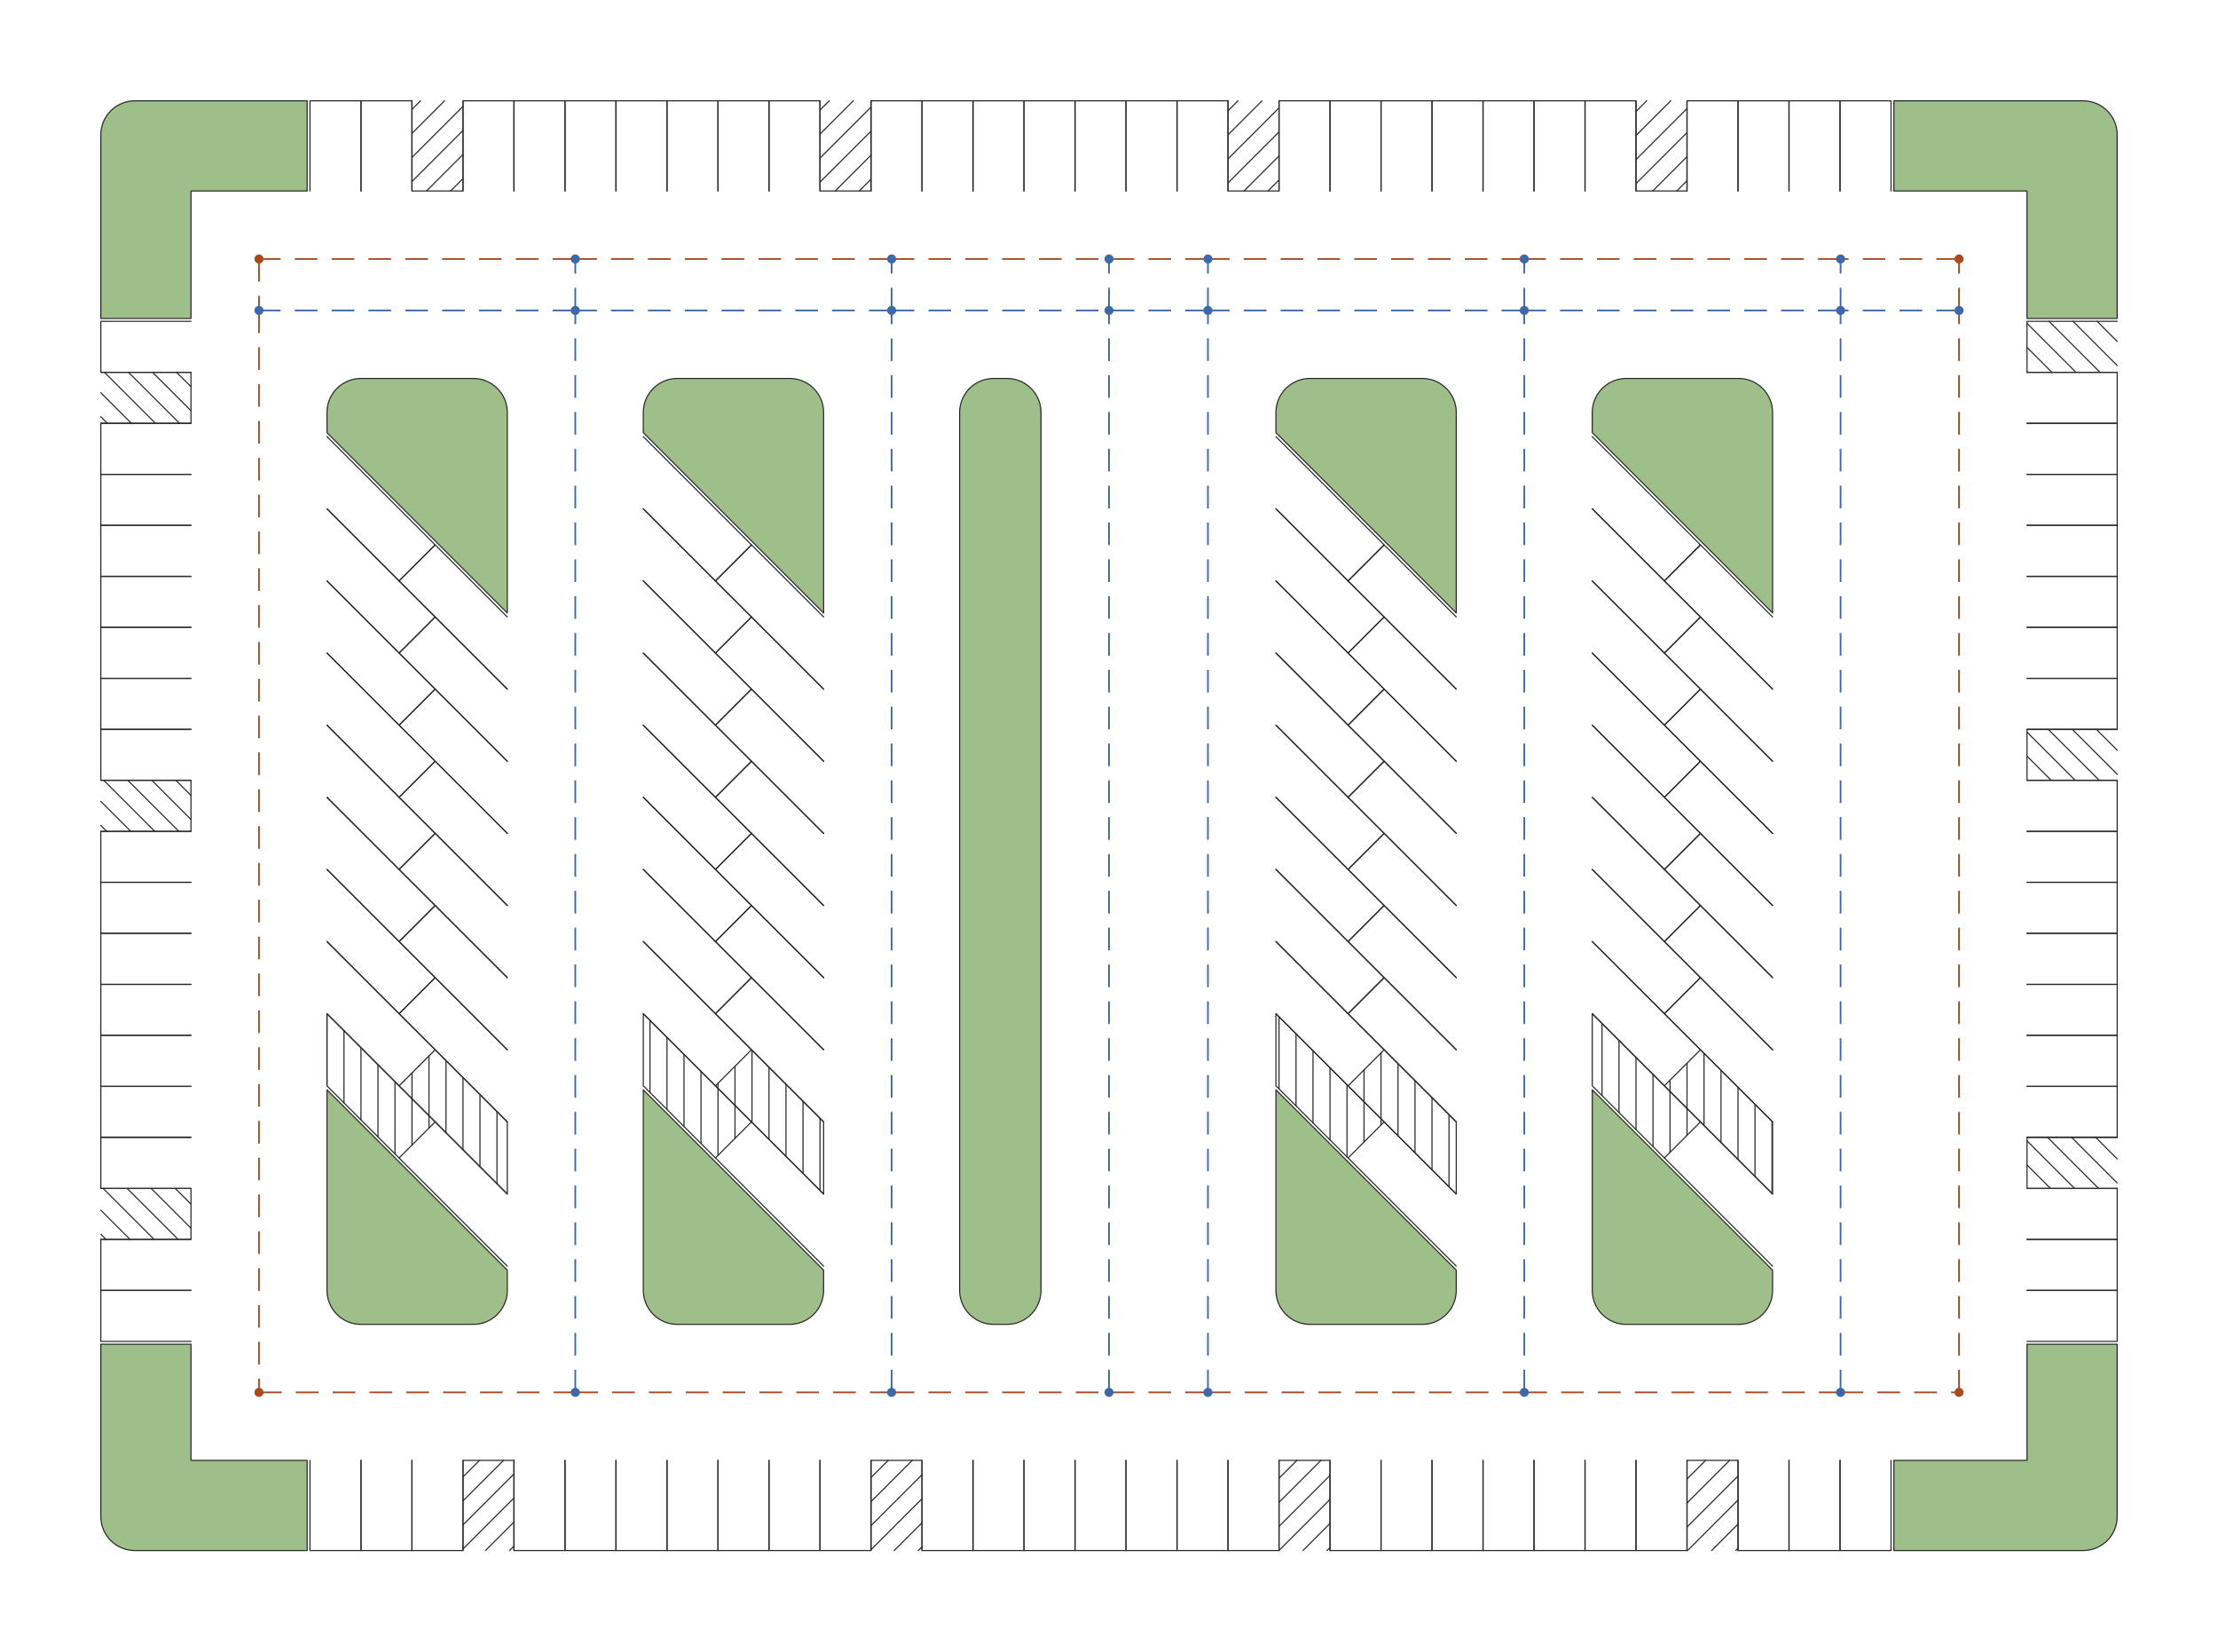
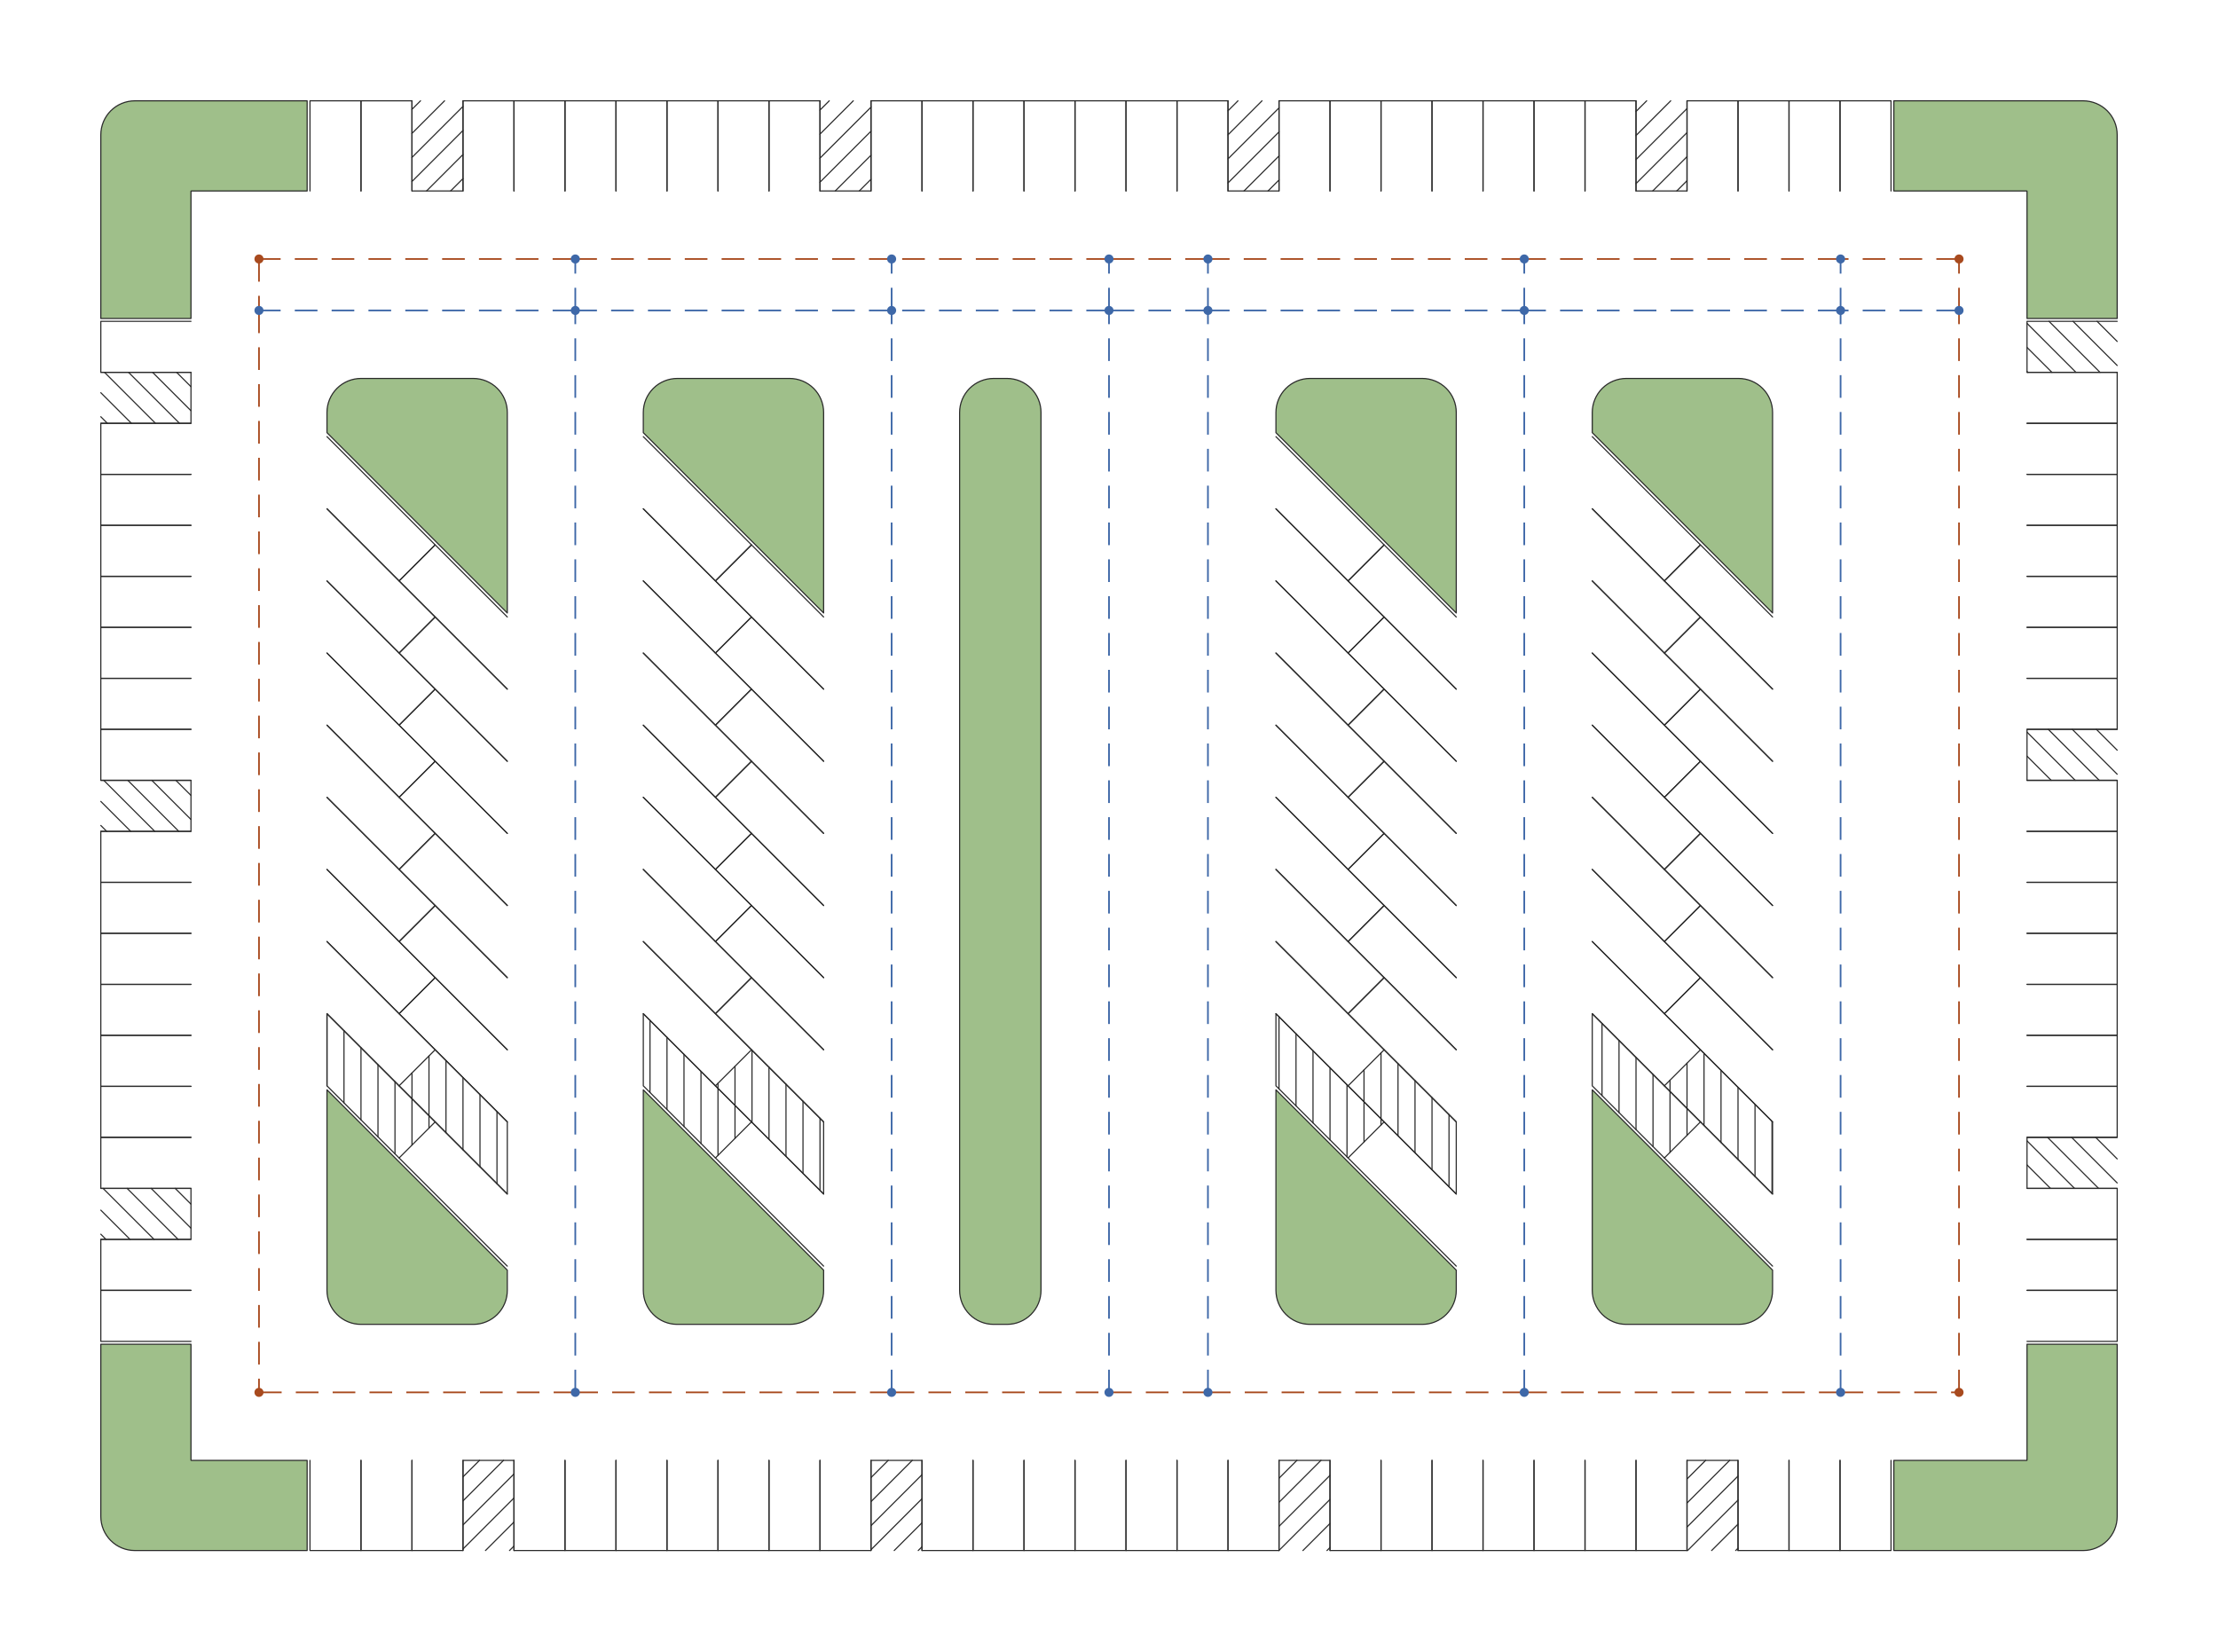
<svg xmlns="http://www.w3.org/2000/svg" width="782.804" height="582.804" viewBox="-45.701 -45.701 391.402 291.402" preserveAspectRatio="xMidYMid meet">
  <style>polygon,polyline,line,path{vector-effect:non-scaling-stroke}</style>
  <defs>
    <marker id="arrow-i" viewBox="0 0 10 10" refX="10" refY="5" markerWidth="6" markerHeight="6" orient="auto-start-reverse">
      <path d="M0 0L10 5L0 10z" fill="#3e68a8" />
    </marker>
    <marker id="arrow-p" viewBox="0 0 10 10" refX="10" refY="5" markerWidth="6" markerHeight="6" orient="auto-start-reverse">
      <path d="M0 0L10 5L0 10z" fill="#a84a1e" />
    </marker>
  </defs>
  <g transform="translate(0,200) scale(1,-1)">
    <g id="islands" fill="#9fbf8a" fill-rule="evenodd" stroke="none">
      <path d="M-27.910 8.500 L-27.910 -21.910 L-27.881 -22.498 L-27.795 -23.080 L-27.652 -23.652 L-27.453 -24.206 L-27.201 -24.738 L-26.899 -25.243 L-26.548 -25.716 L-26.153 -26.153 L-25.716 -26.548 L-25.243 -26.899 L-24.738 -27.201 L-24.206 -27.453 L-23.652 -27.652 L-23.080 -27.795 L-22.498 -27.881 L-21.910 -27.910 L8.500 -27.910 L8.500 -12 L-11.853 -12 L-11.993 -11.993 L-12 -11.853 L-12 8.500 Z" />
      <path d="M-27.910 221.910 L-27.910 189.500 L-12 189.500 L-12 211.853 L-11.993 211.993 L-11.853 212 L8.500 212 L8.500 227.910 L-21.910 227.910 L-22.498 227.881 L-23.080 227.795 L-23.652 227.652 L-24.206 227.453 L-24.738 227.201 L-25.243 226.899 L-25.716 226.548 L-26.153 226.153 L-26.548 225.716 L-26.899 225.243 L-27.201 224.738 L-27.453 224.206 L-27.652 223.652 L-27.795 223.080 L-27.881 222.498 Z" />
      <path d="M288.500 -12 L288.500 -27.910 L321.910 -27.910 L322.498 -27.881 L323.080 -27.795 L323.652 -27.652 L324.206 -27.453 L324.738 -27.201 L325.243 -26.899 L325.716 -26.548 L326.153 -26.153 L326.548 -25.716 L326.899 -25.243 L327.201 -24.738 L327.453 -24.206 L327.652 -23.652 L327.795 -23.080 L327.881 -22.498 L327.910 -21.910 L327.910 8.500 L312 8.500 L312 -11.853 L311.993 -11.993 L311.853 -12 Z" />
      <path d="M288.500 227.910 L288.500 212 L311.853 212 L311.993 211.993 L312 211.853 L312 189.500 L327.910 189.500 L327.910 221.910 L327.881 222.498 L327.795 223.080 L327.652 223.652 L327.453 224.206 L327.201 224.738 L326.899 225.243 L326.548 225.716 L326.153 226.153 L325.716 226.548 L325.243 226.899 L324.738 227.201 L324.206 227.453 L323.652 227.652 L323.080 227.795 L322.498 227.881 L321.910 227.910 Z" />
      <path d="M12 53.387 L12 18 L12.029 17.412 L12.115 16.829 L12.258 16.258 L12.457 15.704 L12.708 15.172 L13.011 14.667 L13.362 14.194 L13.757 13.757 L14.194 13.362 L14.667 13.011 L15.172 12.708 L15.704 12.457 L16.258 12.258 L16.829 12.115 L17.412 12.029 L18 12 L37.820 12 L38.408 12.029 L38.990 12.115 L39.562 12.258 L40.116 12.457 L40.648 12.708 L41.153 13.011 L41.626 13.362 L42.062 13.757 L42.458 14.194 L42.809 14.667 L43.111 15.172 L43.363 15.704 L43.561 16.258 L43.705 16.829 L43.791 17.412 L43.820 18 L43.820 21.567 Z" />
      <path d="M12 172.919 L12 169.352 L31.799 149.553 L31.799 149.553 L43.820 137.532 L43.820 172.919 L43.791 173.507 L43.705 174.089 L43.561 174.661 L43.363 175.215 L43.111 175.747 L42.809 176.252 L42.458 176.725 L42.062 177.161 L41.626 177.557 L41.153 177.908 L40.648 178.210 L40.116 178.462 L39.562 178.660 L38.990 178.804 L38.408 178.890 L37.820 178.919 L18 178.919 L17.412 178.890 L16.829 178.804 L16.258 178.660 L15.704 178.462 L15.172 178.210 L14.667 177.908 L14.194 177.557 L13.757 177.161 L13.362 176.725 L13.011 176.252 L12.708 175.747 L12.457 175.215 L12.258 174.661 L12.115 174.089 L12.029 173.507 Z" />
      <path d="M67.820 53.387 L67.820 18 L67.849 17.412 L67.935 16.829 L68.078 16.258 L68.277 15.704 L68.528 15.172 L68.831 14.667 L69.182 14.194 L69.577 13.757 L70.013 13.362 L70.486 13.011 L70.991 12.708 L71.524 12.457 L72.078 12.258 L72.649 12.115 L73.232 12.029 L73.820 12 L93.640 12 L94.228 12.029 L94.810 12.115 L95.381 12.258 L95.936 12.457 L96.468 12.708 L96.973 13.011 L97.446 13.362 L97.882 13.757 L98.278 14.194 L98.628 14.667 L98.931 15.172 L99.183 15.704 L99.381 16.258 L99.524 16.829 L99.611 17.412 L99.640 18 L99.640 21.567 Z" />
      <path d="M67.820 172.919 L67.820 169.352 L87.619 149.553 L87.619 149.553 L99.640 137.532 L99.640 172.919 L99.611 173.507 L99.524 174.089 L99.381 174.661 L99.183 175.215 L98.931 175.747 L98.628 176.252 L98.278 176.725 L97.882 177.161 L97.446 177.557 L96.973 177.908 L96.468 178.210 L95.936 178.462 L95.381 178.660 L94.810 178.804 L94.228 178.890 L93.640 178.919 L73.820 178.919 L73.232 178.890 L72.649 178.804 L72.078 178.660 L71.524 178.462 L70.991 178.210 L70.486 177.908 L70.013 177.557 L69.577 177.161 L69.182 176.725 L68.831 176.252 L68.528 175.747 L68.277 175.215 L68.078 174.661 L67.935 174.089 L67.849 173.507 Z" />
      <path d="M123.640 172.919 L123.640 18 L123.669 17.412 L123.755 16.829 L123.898 16.258 L124.096 15.704 L124.348 15.172 L124.651 14.667 L125.002 14.194 L125.397 13.757 L125.833 13.362 L126.306 13.011 L126.811 12.708 L127.344 12.457 L127.898 12.258 L128.469 12.115 L129.052 12.029 L129.640 12 L132 12 L132.588 12.029 L133.171 12.115 L133.742 12.258 L134.296 12.457 L134.828 12.708 L135.333 13.011 L135.806 13.362 L136.243 13.757 L136.638 14.194 L136.989 14.667 L137.292 15.172 L137.543 15.704 L137.742 16.258 L137.885 16.829 L137.971 17.412 L138 18 L138 172.919 L137.971 173.507 L137.885 174.089 L137.742 174.661 L137.543 175.215 L137.292 175.747 L136.989 176.252 L136.638 176.725 L136.243 177.161 L135.806 177.557 L135.333 177.908 L134.828 178.210 L134.296 178.462 L133.742 178.660 L133.171 178.804 L132.588 178.890 L132 178.919 L129.640 178.919 L129.052 178.890 L128.469 178.804 L127.898 178.660 L127.344 178.462 L126.811 178.210 L126.306 177.908 L125.833 177.557 L125.397 177.161 L125.002 176.725 L124.651 176.252 L124.348 175.747 L124.096 175.215 L123.898 174.661 L123.755 174.089 L123.669 173.507 Z" />
      <path d="M179.459 53.387 L179.459 18 L179.488 17.412 L179.575 16.829 L179.718 16.258 L179.916 15.704 L180.168 15.172 L180.471 14.667 L180.821 14.194 L181.217 13.757 L181.653 13.362 L182.126 13.011 L182.631 12.708 L183.163 12.457 L183.718 12.258 L184.289 12.115 L184.871 12.029 L185.459 12 L205.279 12 L205.867 12.029 L206.450 12.115 L207.021 12.258 L207.575 12.457 L208.108 12.708 L208.613 13.011 L209.086 13.362 L209.522 13.757 L209.917 14.194 L210.268 14.667 L210.571 15.172 L210.822 15.704 L211.021 16.258 L211.164 16.829 L211.250 17.412 L211.279 18 L211.279 21.567 Z" />
      <path d="M179.459 172.919 L179.459 169.352 L199.258 149.553 L199.258 149.553 L211.279 137.532 L211.279 172.919 L211.250 173.507 L211.164 174.089 L211.021 174.661 L210.822 175.215 L210.571 175.747 L210.268 176.252 L209.917 176.725 L209.522 177.161 L209.086 177.557 L208.613 177.908 L208.108 178.210 L207.575 178.462 L207.021 178.660 L206.450 178.804 L205.867 178.890 L205.279 178.919 L185.459 178.919 L184.871 178.890 L184.289 178.804 L183.718 178.660 L183.163 178.462 L182.631 178.210 L182.126 177.908 L181.653 177.557 L181.217 177.161 L180.821 176.725 L180.471 176.252 L180.168 175.747 L179.916 175.215 L179.718 174.661 L179.575 174.089 L179.488 173.507 Z" />
      <path d="M235.279 53.387 L235.279 18 L235.308 17.412 L235.395 16.829 L235.538 16.258 L235.736 15.704 L235.988 15.172 L236.290 14.667 L236.641 14.194 L237.037 13.757 L237.473 13.362 L237.946 13.011 L238.451 12.708 L238.983 12.457 L239.538 12.258 L240.109 12.115 L240.691 12.029 L241.279 12 L261.099 12 L261.687 12.029 L262.270 12.115 L262.841 12.258 L263.395 12.457 L263.927 12.708 L264.432 13.011 L264.905 13.362 L265.342 13.757 L265.737 14.194 L266.088 14.667 L266.391 15.172 L266.642 15.704 L266.841 16.258 L266.984 16.829 L267.070 17.412 L267.099 18 L267.099 21.567 Z" />
      <path d="M235.279 172.919 L235.279 169.352 L255.078 149.553 L255.078 149.553 L267.099 137.532 L267.099 172.919 L267.070 173.507 L266.984 174.089 L266.841 174.661 L266.642 175.215 L266.391 175.747 L266.088 176.252 L265.737 176.725 L265.342 177.161 L264.905 177.557 L264.432 177.908 L263.927 178.210 L263.395 178.462 L262.841 178.660 L262.270 178.804 L261.687 178.890 L261.099 178.919 L241.279 178.919 L240.691 178.890 L240.109 178.804 L239.538 178.660 L238.983 178.462 L238.451 178.210 L237.946 177.908 L237.473 177.557 L237.037 177.161 L236.641 176.725 L236.290 176.252 L235.988 175.747 L235.736 175.215 L235.538 174.661 L235.395 174.089 L235.308 173.507 Z" />
    </g>
    <g id="stalls" stroke="none">
</g>
    <g id="paint" fill="none" stroke="#2a2a2a" stroke-width="0.4" stroke-linecap="round" stroke-linejoin="round">
      <polyline points="288,212 288,227.910 279,227.910 279,212" />
      <polyline points="279,212 279,227.910 270,227.910 270,212" />
      <polyline points="270,212 270,227.910 261,227.910 261,212" />
      <polyline points="261,212 261,227.910 252,227.910 252,212" />
      <polyline points="243,227.910 243,212 252,212 252,227.910" />
      <polyline points="243,212 243,227.910 234,227.910 234,212" />
      <polyline points="234,212 234,227.910 225,227.910 225,212" />
      <polyline points="225,212 225,227.910 216,227.910 216,212" />
      <polyline points="216,212 216,227.910 207,227.910 207,212" />
      <polyline points="207,212 207,227.910 198,227.910 198,212" />
      <polyline points="198,212 198,227.910 189,227.910 189,212" />
      <polyline points="189,212 189,227.910 180,227.910 180,212" />
      <polyline points="171,227.910 171,212 180,212 180,227.910" />
      <polyline points="171,212 171,227.910 162,227.910 162,212" />
      <polyline points="162,212 162,227.910 153,227.910 153,212" />
      <polyline points="153,212 153,227.910 144,227.910 144,212" />
      <polyline points="144,212 144,227.910 135,227.910 135,212" />
      <polyline points="135,212 135,227.910 126,227.910 126,212" />
      <polyline points="126,212 126,227.910 117,227.910 117,212" />
      <polyline points="117,212 117,227.910 108,227.910 108,212" />
      <polyline points="99,227.910 99,212 108,212 108,227.910" />
      <polyline points="99,212 99,227.910 90,227.910 90,212" />
      <polyline points="90,212 90,227.910 81,227.910 81,212" />
      <polyline points="81,212 81,227.910 72,227.910 72,212" />
      <polyline points="72,212 72,227.910 63,227.910 63,212" />
      <polyline points="63,212 63,227.910 54,227.910 54,212" />
      <polyline points="54,212 54,227.910 45,227.910 45,212" />
      <polyline points="45,212 45,227.910 36,227.910 36,212" />
      <polyline points="27,227.910 27,212 36,212 36,227.910" />
      <polyline points="27,212 27,227.910 18,227.910 18,212" />
      <polyline points="18,212 18,227.910 9,227.910 9,212" />
      <polyline points="9,-12 9,-27.910 18,-27.910 18,-12" />
      <polyline points="18,-12 18,-27.910 27,-27.910 27,-12" />
      <polyline points="27,-12 27,-27.910 36,-27.910 36,-12" />
      <polyline points="45,-27.910 45,-12 36,-12 36,-27.910" />
      <polyline points="45,-12 45,-27.910 54,-27.910 54,-12" />
      <polyline points="54,-12 54,-27.910 63,-27.910 63,-12" />
      <polyline points="63,-12 63,-27.910 72,-27.910 72,-12" />
      <polyline points="72,-12 72,-27.910 81,-27.910 81,-12" />
      <polyline points="81,-12 81,-27.910 90,-27.910 90,-12" />
      <polyline points="90,-12 90,-27.910 99,-27.910 99,-12" />
      <polyline points="99,-12 99,-27.910 108,-27.910 108,-12" />
      <polyline points="117,-27.910 117,-12 108,-12 108,-27.910" />
      <polyline points="117,-12 117,-27.910 126,-27.910 126,-12" />
      <polyline points="126,-12 126,-27.910 135,-27.910 135,-12" />
      <polyline points="135,-12 135,-27.910 144,-27.910 144,-12" />
      <polyline points="144,-12 144,-27.910 153,-27.910 153,-12" />
      <polyline points="153,-12 153,-27.910 162,-27.910 162,-12" />
      <polyline points="162,-12 162,-27.910 171,-27.910 171,-12" />
      <polyline points="171,-12 171,-27.910 180,-27.910 180,-12" />
      <polyline points="189,-27.910 189,-12 180,-12 180,-27.910" />
      <polyline points="189,-12 189,-27.910 198,-27.910 198,-12" />
      <polyline points="198,-12 198,-27.910 207,-27.910 207,-12" />
      <polyline points="207,-12 207,-27.910 216,-27.910 216,-12" />
      <polyline points="216,-12 216,-27.910 225,-27.910 225,-12" />
      <polyline points="225,-12 225,-27.910 234,-27.910 234,-12" />
      <polyline points="234,-12 234,-27.910 243,-27.910 243,-12" />
      <polyline points="243,-12 243,-27.910 252,-27.910 252,-12" />
      <polyline points="261,-27.910 261,-12 252,-12 252,-27.910" />
      <polyline points="261,-12 261,-27.910 270,-27.910 270,-12" />
      <polyline points="270,-12 270,-27.910 279,-27.910 279,-12" />
      <polyline points="279,-12 279,-27.910 288,-27.910 288,-12" />
      <polyline points="-12,189 -27.910,189 -27.910,180 -12,180" />
      <polyline points="-27.910,171 -12,171 -12,180 -27.910,180" />
      <polyline points="-12,171 -27.910,171 -27.910,162 -12,162" />
      <polyline points="-12,162 -27.910,162 -27.910,153 -12,153" />
      <polyline points="-12,153 -27.910,153 -27.910,144 -12,144" />
      <polyline points="-12,144 -27.910,144 -27.910,135 -12,135" />
      <polyline points="-12,135 -27.910,135 -27.910,126 -12,126" />
      <polyline points="-12,126 -27.910,126 -27.910,117 -12,117" />
      <polyline points="-12,117 -27.910,117 -27.910,108 -12,108" />
      <polyline points="-27.910,99 -12,99 -12,108 -27.910,108" />
      <polyline points="-12,99 -27.910,99 -27.910,90 -12,90" />
      <polyline points="-12,90 -27.910,90 -27.910,81 -12,81" />
      <polyline points="-12,81 -27.910,81 -27.910,72 -12,72" />
      <polyline points="-12,72 -27.910,72 -27.910,63 -12,63" />
      <polyline points="-12,63 -27.910,63 -27.910,54 -12,54" />
      <polyline points="-12,54 -27.910,54 -27.910,45 -12,45" />
      <polyline points="-12,45 -27.910,45 -27.910,36 -12,36" />
      <polyline points="-27.910,27 -12,27 -12,36 -27.910,36" />
      <polyline points="-12,27 -27.910,27 -27.910,18 -12,18" />
      <polyline points="-12,18 -27.910,18 -27.910,9 -12,9" />
      <polyline points="312,9 327.910,9 327.910,18 312,18" />
      <polyline points="312,18 327.910,18 327.910,27 312,27" />
      <polyline points="312,27 327.910,27 327.910,36 312,36" />
      <polyline points="327.910,45 312,45 312,36 327.910,36" />
      <polyline points="312,45 327.910,45 327.910,54 312,54" />
      <polyline points="312,54 327.910,54 327.910,63 312,63" />
      <polyline points="312,63 327.910,63 327.910,72 312,72" />
      <polyline points="312,72 327.910,72 327.910,81 312,81" />
      <polyline points="312,81 327.910,81 327.910,90 312,90" />
      <polyline points="312,90 327.910,90 327.910,99 312,99" />
      <polyline points="312,99 327.910,99 327.910,108 312,108" />
      <polyline points="327.910,117 312,117 312,108 327.910,108" />
      <polyline points="312,117 327.910,117 327.910,126 312,126" />
      <polyline points="312,126 327.910,126 327.910,135 312,135" />
      <polyline points="312,135 327.910,135 327.910,144 312,144" />
      <polyline points="312,144 327.910,144 327.910,153 312,153" />
      <polyline points="312,153 327.910,153 327.910,162 312,162" />
      <polyline points="312,162 327.910,162 327.910,171 312,171" />
      <polyline points="312,171 327.910,171 327.910,180 312,180" />
      <polyline points="327.910,189 312,189 312,180 327.910,180" />
      <polyline points="31.092,47.730 12,66.822 12,54.094 24.728,41.366" />
      <polyline points="12,66.822 24.728,54.094 31.092,60.458 12,79.550" />
      <polyline points="12,79.550 24.728,66.822 31.092,73.186 12,92.277" />
      <polyline points="12,92.277 24.728,79.550 31.092,85.913 12,105.005" />
      <polyline points="12,105.005 24.728,92.277 31.092,98.641 12,117.733" />
      <polyline points="12,117.733 24.728,105.005 31.092,111.369 12,130.461" />
      <polyline points="12,130.461 24.728,117.733 31.092,124.097 12,143.189" />
      <polyline points="12,143.189 24.728,130.461 31.092,136.825 12,155.917" />
      <polyline points="12,155.917 24.728,143.189 31.092,149.553 12,168.645" />
      <polyline points="43.820,136.825 31.092,149.553 24.728,143.189 43.820,124.097" />
      <polyline points="43.820,124.097 31.092,136.825 24.728,130.461 43.820,111.369" />
      <polyline points="43.820,111.369 31.092,124.097 24.728,117.733 43.820,98.641" />
      <polyline points="43.820,98.641 31.092,111.369 24.728,105.005 43.820,85.913" />
      <polyline points="43.820,85.913 31.092,98.641 24.728,92.277 43.820,73.186" />
      <polyline points="43.820,73.186 31.092,85.913 24.728,79.550 43.820,60.458" />
      <polyline points="43.820,60.458 31.092,73.186 24.728,66.822 43.820,47.730" />
      <polyline points="24.728,54.094 43.820,35.002 43.820,47.730 31.092,60.458" />
      <polyline points="43.820,35.002 31.092,47.730 24.728,41.366 43.820,22.274" />
      <polyline points="86.912,47.730 67.820,66.822 67.820,54.094 80.548,41.366" />
      <polyline points="67.820,66.822 80.548,54.094 86.912,60.458 67.820,79.550" />
      <polyline points="67.820,79.550 80.548,66.822 86.912,73.186 67.820,92.277" />
      <polyline points="67.820,92.277 80.548,79.550 86.912,85.913 67.820,105.005" />
      <polyline points="67.820,105.005 80.548,92.277 86.912,98.641 67.820,117.733" />
      <polyline points="67.820,117.733 80.548,105.005 86.912,111.369 67.820,130.461" />
      <polyline points="67.820,130.461 80.548,117.733 86.912,124.097 67.820,143.189" />
      <polyline points="67.820,143.189 80.548,130.461 86.912,136.825 67.820,155.917" />
      <polyline points="67.820,155.917 80.548,143.189 86.912,149.553 67.820,168.645" />
      <polyline points="99.640,136.825 86.912,149.553 80.548,143.189 99.640,124.097" />
      <polyline points="99.640,124.097 86.912,136.825 80.548,130.461 99.640,111.369" />
      <polyline points="99.640,111.369 86.912,124.097 80.548,117.733 99.640,98.641" />
      <polyline points="99.640,98.641 86.912,111.369 80.548,105.005 99.640,85.913" />
      <polyline points="99.640,85.913 86.912,98.641 80.548,92.277 99.640,73.186" />
      <polyline points="99.640,73.186 86.912,85.913 80.548,79.550 99.640,60.458" />
      <polyline points="99.640,60.458 86.912,73.186 80.548,66.822 99.640,47.730" />
      <polyline points="80.548,54.094 99.640,35.002 99.640,47.730 86.912,60.458" />
      <polyline points="99.640,35.002 86.912,47.730 80.548,41.366 99.640,22.274" />
      <polyline points="198.551,47.730 179.459,66.822 179.459,54.094 192.187,41.366" />
      <polyline points="179.459,66.822 192.187,54.094 198.551,60.458 179.459,79.550" />
      <polyline points="179.459,79.550 192.187,66.822 198.551,73.186 179.459,92.277" />
      <polyline points="179.459,92.277 192.187,79.550 198.551,85.913 179.459,105.005" />
      <polyline points="179.459,105.005 192.187,92.277 198.551,98.641 179.459,117.733" />
      <polyline points="179.459,117.733 192.187,105.005 198.551,111.369 179.459,130.461" />
      <polyline points="179.459,130.461 192.187,117.733 198.551,124.097 179.459,143.189" />
      <polyline points="179.459,143.189 192.187,130.461 198.551,136.825 179.459,155.917" />
      <polyline points="179.459,155.917 192.187,143.189 198.551,149.553 179.459,168.645" />
      <polyline points="211.279,136.825 198.551,149.553 192.187,143.189 211.279,124.097" />
      <polyline points="211.279,124.097 198.551,136.825 192.187,130.461 211.279,111.369" />
      <polyline points="211.279,111.369 198.551,124.097 192.187,117.733 211.279,98.641" />
      <polyline points="211.279,98.641 198.551,111.369 192.187,105.005 211.279,85.913" />
      <polyline points="211.279,85.913 198.551,98.641 192.187,92.277 211.279,73.186" />
      <polyline points="211.279,73.186 198.551,85.913 192.187,79.550 211.279,60.458" />
      <polyline points="211.279,60.458 198.551,73.186 192.187,66.822 211.279,47.730" />
      <polyline points="192.187,54.094 211.279,35.002 211.279,47.730 198.551,60.458" />
      <polyline points="211.279,35.002 198.551,47.730 192.187,41.366 211.279,22.274" />
      <polyline points="254.371,47.730 235.279,66.822 235.279,54.094 248.007,41.366" />
      <polyline points="235.279,66.822 248.007,54.094 254.371,60.458 235.279,79.550" />
      <polyline points="235.279,79.550 248.007,66.822 254.371,73.186 235.279,92.277" />
      <polyline points="235.279,92.277 248.007,79.550 254.371,85.913 235.279,105.005" />
      <polyline points="235.279,105.005 248.007,92.277 254.371,98.641 235.279,117.733" />
      <polyline points="235.279,117.733 248.007,105.005 254.371,111.369 235.279,130.461" />
      <polyline points="235.279,130.461 248.007,117.733 254.371,124.097 235.279,143.189" />
      <polyline points="235.279,143.189 248.007,130.461 254.371,136.825 235.279,155.917" />
      <polyline points="235.279,155.917 248.007,143.189 254.371,149.553 235.279,168.645" />
      <polyline points="267.099,136.825 254.371,149.553 248.007,143.189 267.099,124.097" />
      <polyline points="267.099,124.097 254.371,136.825 248.007,130.461 267.099,111.369" />
      <polyline points="267.099,111.369 254.371,124.097 248.007,117.733 267.099,98.641" />
      <polyline points="267.099,98.641 254.371,111.369 248.007,105.005 267.099,85.913" />
      <polyline points="267.099,85.913 254.371,98.641 248.007,92.277 267.099,73.186" />
      <polyline points="267.099,73.186 254.371,85.913 248.007,79.550 267.099,60.458" />
      <polyline points="267.099,60.458 254.371,73.186 248.007,66.822 267.099,47.730" />
      <polyline points="248.007,54.094 267.099,35.002 267.099,47.730 254.371,60.458" />
      <polyline points="267.099,35.002 254.371,47.730 248.007,41.366 267.099,22.274" />
      <line x1="244.880" y1="227.910" x2="243" y2="226.029" />
      <line x1="249.123" y1="227.910" x2="243" y2="221.787" />
      <line x1="252" y1="226.544" x2="243" y2="217.544" />
      <line x1="252" y1="222.302" x2="243" y2="213.302" />
      <line x1="252" y1="218.059" x2="245.941" y2="212" />
      <line x1="252" y1="213.816" x2="250.184" y2="212" />
      <line x1="172.756" y1="227.910" x2="171" y2="226.154" />
      <line x1="176.998" y1="227.910" x2="171" y2="221.912" />
      <line x1="180" y1="226.669" x2="171" y2="217.669" />
      <line x1="180" y1="222.426" x2="171" y2="213.426" />
      <line x1="180" y1="218.184" x2="173.816" y2="212" />
      <line x1="180" y1="213.941" x2="178.059" y2="212" />
      <line x1="100.631" y1="227.910" x2="99" y2="226.279" />
      <line x1="104.873" y1="227.910" x2="99" y2="222.037" />
      <line x1="108" y1="226.794" x2="99" y2="217.794" />
      <line x1="108" y1="222.551" x2="99" y2="213.551" />
      <line x1="108" y1="218.309" x2="101.691" y2="212" />
      <line x1="108" y1="214.066" x2="105.934" y2="212" />
      <line x1="28.506" y1="227.910" x2="27" y2="226.404" />
      <line x1="32.748" y1="227.910" x2="27" y2="222.161" />
      <line x1="36" y1="226.919" x2="27" y2="217.919" />
      <line x1="36" y1="222.676" x2="27" y2="213.676" />
      <line x1="36" y1="218.434" x2="29.566" y2="212" />
      <line x1="36" y1="214.191" x2="33.809" y2="212" />
      <line x1="44.215" y1="-27.910" x2="45" y2="-27.125" />
      <line x1="39.972" y1="-27.910" x2="45" y2="-22.882" />
      <line x1="36" y1="-27.640" x2="45" y2="-18.640" />
      <line x1="36" y1="-23.397" x2="45" y2="-14.397" />
      <line x1="36" y1="-19.154" x2="43.154" y2="-12" />
      <line x1="36" y1="-14.912" x2="38.912" y2="-12" />
      <line x1="116.340" y1="-27.910" x2="117" y2="-27.250" />
      <line x1="112.097" y1="-27.910" x2="117" y2="-23.007" />
      <line x1="108" y1="-27.765" x2="117" y2="-18.765" />
      <line x1="108" y1="-23.522" x2="117" y2="-14.522" />
      <line x1="108" y1="-19.279" x2="115.279" y2="-12" />
      <line x1="108" y1="-15.037" x2="111.037" y2="-12" />
      <line x1="188.465" y1="-27.910" x2="189" y2="-27.375" />
      <line x1="184.222" y1="-27.910" x2="189" y2="-23.132" />
      <line x1="180" y1="-27.889" x2="189" y2="-18.889" />
      <line x1="180" y1="-23.647" x2="189" y2="-14.647" />
      <line x1="180" y1="-19.404" x2="187.404" y2="-12" />
      <line x1="180" y1="-15.161" x2="183.161" y2="-12" />
      <line x1="260.590" y1="-27.910" x2="261" y2="-27.500" />
      <line x1="256.347" y1="-27.910" x2="261" y2="-23.257" />
      <line x1="252.104" y1="-27.910" x2="261" y2="-19.014" />
      <line x1="252" y1="-23.772" x2="261" y2="-14.772" />
      <line x1="252" y1="-19.529" x2="259.529" y2="-12" />
      <line x1="252" y1="-15.286" x2="255.286" y2="-12" />
      <line x1="-27.910" y1="172.160" x2="-26.750" y2="171" />
      <line x1="-27.910" y1="176.402" x2="-22.508" y2="171" />
      <line x1="-27.265" y1="180" x2="-18.265" y2="171" />
      <line x1="-23.022" y1="180" x2="-14.022" y2="171" />
      <line x1="-18.780" y1="180" x2="-12" y2="173.220" />
      <line x1="-14.537" y1="180" x2="-12" y2="177.463" />
      <line x1="-27.910" y1="100.035" x2="-26.875" y2="99" />
      <line x1="-27.910" y1="104.277" x2="-22.632" y2="99" />
      <line x1="-27.390" y1="108" x2="-18.390" y2="99" />
      <line x1="-23.147" y1="108" x2="-14.147" y2="99" />
      <line x1="-18.905" y1="108" x2="-12" y2="101.095" />
      <line x1="-14.662" y1="108" x2="-12" y2="105.338" />
      <line x1="-27.910" y1="27.910" x2="-27" y2="27" />
      <line x1="-27.910" y1="32.153" x2="-22.757" y2="27" />
      <line x1="-27.515" y1="36" x2="-18.515" y2="27" />
      <line x1="-23.272" y1="36" x2="-14.272" y2="27" />
      <line x1="-19.029" y1="36" x2="-12" y2="28.971" />
      <line x1="-14.787" y1="36" x2="-12" y2="33.213" />
      <line x1="327.910" y1="41.200" x2="324.110" y2="45" />
      <line x1="327.910" y1="36.957" x2="319.867" y2="45" />
      <line x1="324.624" y1="36" x2="315.624" y2="45" />
      <line x1="320.382" y1="36" x2="312" y2="44.382" />
      <line x1="316.139" y1="36" x2="312" y2="40.139" />
      <line x1="327.910" y1="113.325" x2="324.235" y2="117" />
      <line x1="327.910" y1="109.082" x2="319.992" y2="117" />
      <line x1="324.749" y1="108" x2="315.749" y2="117" />
      <line x1="320.507" y1="108" x2="312" y2="116.507" />
      <line x1="316.264" y1="108" x2="312" y2="112.264" />
      <line x1="312.021" y1="108" x2="312" y2="108.021" />
      <line x1="327.910" y1="185.450" x2="324.360" y2="189" />
      <line x1="327.910" y1="181.207" x2="320.117" y2="189" />
      <line x1="324.874" y1="180" x2="315.874" y2="189" />
      <line x1="320.632" y1="180" x2="312" y2="188.632" />
      <line x1="316.389" y1="180" x2="312" y2="184.389" />
      <line x1="312.146" y1="180" x2="312" y2="180.146" />
      <line x1="30" y1="46.638" x2="30" y2="48.822" />
      <line x1="27" y1="43.638" x2="27" y2="51.822" />
      <line x1="24" y1="42.094" x2="24" y2="54.822" />
      <line x1="21" y1="45.094" x2="21" y2="57.822" />
      <line x1="18" y1="48.094" x2="18" y2="60.822" />
      <line x1="15" y1="51.094" x2="15" y2="63.822" />
      <line x1="12" y1="54.094" x2="12" y2="66.822" />
      <line x1="27" y1="56.366" x2="27" y2="51.822" />
      <line x1="30" y1="59.366" x2="30" y2="48.822" />
      <line x1="33" y1="58.550" x2="33" y2="45.822" />
      <line x1="36" y1="55.550" x2="36" y2="42.822" />
      <line x1="39" y1="52.550" x2="39" y2="39.822" />
      <line x1="42" y1="49.550" x2="42" y2="36.822" />
      <line x1="84" y1="44.818" x2="84" y2="50.641" />
      <line x1="81" y1="41.818" x2="81" y2="53.641" />
      <line x1="78" y1="43.913" x2="78" y2="56.641" />
      <line x1="75" y1="46.913" x2="75" y2="59.641" />
      <line x1="72" y1="49.913" x2="72" y2="62.641" />
      <line x1="69" y1="52.913" x2="69" y2="65.641" />
      <line x1="81" y1="54.546" x2="81" y2="53.641" />
      <line x1="84" y1="57.546" x2="84" y2="50.641" />
      <line x1="87" y1="60.369" x2="87" y2="47.641" />
      <line x1="90" y1="57.369" x2="90" y2="44.641" />
      <line x1="93" y1="54.369" x2="93" y2="41.641" />
      <line x1="96" y1="51.369" x2="96" y2="38.641" />
      <line x1="99" y1="48.369" x2="99" y2="35.641" />
      <line x1="198" y1="47.178" x2="198" y2="48.281" />
      <line x1="195" y1="44.178" x2="195" y2="51.281" />
      <line x1="192" y1="41.553" x2="192" y2="54.281" />
      <line x1="189" y1="44.553" x2="189" y2="57.281" />
      <line x1="186" y1="47.553" x2="186" y2="60.281" />
      <line x1="183" y1="50.553" x2="183" y2="63.281" />
      <line x1="180" y1="53.553" x2="180" y2="66.281" />
      <line x1="195" y1="56.906" x2="195" y2="51.281" />
      <line x1="198" y1="59.906" x2="198" y2="48.281" />
      <line x1="201" y1="58.009" x2="201" y2="45.281" />
      <line x1="204" y1="55.009" x2="204" y2="42.281" />
      <line x1="207" y1="52.009" x2="207" y2="39.281" />
      <line x1="210" y1="49.009" x2="210" y2="36.281" />
      <line x1="252" y1="45.359" x2="252" y2="50.101" />
      <line x1="249" y1="42.359" x2="249" y2="53.101" />
      <line x1="246" y1="43.373" x2="246" y2="56.101" />
      <line x1="243" y1="46.373" x2="243" y2="59.101" />
      <line x1="240" y1="49.373" x2="240" y2="62.101" />
      <line x1="237" y1="52.373" x2="237" y2="65.101" />
      <line x1="249" y1="55.087" x2="249" y2="53.101" />
      <line x1="252" y1="58.087" x2="252" y2="50.101" />
      <line x1="255" y1="59.829" x2="255" y2="47.101" />
      <line x1="258" y1="56.829" x2="258" y2="44.101" />
      <line x1="261" y1="53.829" x2="261" y2="41.101" />
      <line x1="264" y1="50.829" x2="264" y2="38.101" />
      <line x1="267" y1="47.829" x2="267" y2="35.101" />
      <path d="M-27.910 8.500 L-27.910 -21.910 L-27.881 -22.498 L-27.795 -23.080 L-27.652 -23.652 L-27.453 -24.206 L-27.201 -24.738 L-26.899 -25.243 L-26.548 -25.716 L-26.153 -26.153 L-25.716 -26.548 L-25.243 -26.899 L-24.738 -27.201 L-24.206 -27.453 L-23.652 -27.652 L-23.080 -27.795 L-22.498 -27.881 L-21.910 -27.910 L8.500 -27.910 L8.500 -12 L-11.853 -12 L-11.993 -11.993 L-12 -11.853 L-12 8.500 Z" />
      <path d="M-27.910 221.910 L-27.910 189.500 L-12 189.500 L-12 211.853 L-11.993 211.993 L-11.853 212 L8.500 212 L8.500 227.910 L-21.910 227.910 L-22.498 227.881 L-23.080 227.795 L-23.652 227.652 L-24.206 227.453 L-24.738 227.201 L-25.243 226.899 L-25.716 226.548 L-26.153 226.153 L-26.548 225.716 L-26.899 225.243 L-27.201 224.738 L-27.453 224.206 L-27.652 223.652 L-27.795 223.080 L-27.881 222.498 Z" />
      <path d="M288.500 -12 L288.500 -27.910 L321.910 -27.910 L322.498 -27.881 L323.080 -27.795 L323.652 -27.652 L324.206 -27.453 L324.738 -27.201 L325.243 -26.899 L325.716 -26.548 L326.153 -26.153 L326.548 -25.716 L326.899 -25.243 L327.201 -24.738 L327.453 -24.206 L327.652 -23.652 L327.795 -23.080 L327.881 -22.498 L327.910 -21.910 L327.910 8.500 L312 8.500 L312 -11.853 L311.993 -11.993 L311.853 -12 Z" />
      <path d="M288.500 227.910 L288.500 212 L311.853 212 L311.993 211.993 L312 211.853 L312 189.500 L327.910 189.500 L327.910 221.910 L327.881 222.498 L327.795 223.080 L327.652 223.652 L327.453 224.206 L327.201 224.738 L326.899 225.243 L326.548 225.716 L326.153 226.153 L325.716 226.548 L325.243 226.899 L324.738 227.201 L324.206 227.453 L323.652 227.652 L323.080 227.795 L322.498 227.881 L321.910 227.910 Z" />
      <path d="M12 53.387 L12 18 L12.029 17.412 L12.115 16.829 L12.258 16.258 L12.457 15.704 L12.708 15.172 L13.011 14.667 L13.362 14.194 L13.757 13.757 L14.194 13.362 L14.667 13.011 L15.172 12.708 L15.704 12.457 L16.258 12.258 L16.829 12.115 L17.412 12.029 L18 12 L37.820 12 L38.408 12.029 L38.990 12.115 L39.562 12.258 L40.116 12.457 L40.648 12.708 L41.153 13.011 L41.626 13.362 L42.062 13.757 L42.458 14.194 L42.809 14.667 L43.111 15.172 L43.363 15.704 L43.561 16.258 L43.705 16.829 L43.791 17.412 L43.820 18 L43.820 21.567 Z" />
      <path d="M12 172.919 L12 169.352 L31.799 149.553 L31.799 149.553 L43.820 137.532 L43.820 172.919 L43.791 173.507 L43.705 174.089 L43.561 174.661 L43.363 175.215 L43.111 175.747 L42.809 176.252 L42.458 176.725 L42.062 177.161 L41.626 177.557 L41.153 177.908 L40.648 178.210 L40.116 178.462 L39.562 178.660 L38.990 178.804 L38.408 178.890 L37.820 178.919 L18 178.919 L17.412 178.890 L16.829 178.804 L16.258 178.660 L15.704 178.462 L15.172 178.210 L14.667 177.908 L14.194 177.557 L13.757 177.161 L13.362 176.725 L13.011 176.252 L12.708 175.747 L12.457 175.215 L12.258 174.661 L12.115 174.089 L12.029 173.507 Z" />
      <path d="M67.820 53.387 L67.820 18 L67.849 17.412 L67.935 16.829 L68.078 16.258 L68.277 15.704 L68.528 15.172 L68.831 14.667 L69.182 14.194 L69.577 13.757 L70.013 13.362 L70.486 13.011 L70.991 12.708 L71.524 12.457 L72.078 12.258 L72.649 12.115 L73.232 12.029 L73.820 12 L93.640 12 L94.228 12.029 L94.810 12.115 L95.381 12.258 L95.936 12.457 L96.468 12.708 L96.973 13.011 L97.446 13.362 L97.882 13.757 L98.278 14.194 L98.628 14.667 L98.931 15.172 L99.183 15.704 L99.381 16.258 L99.524 16.829 L99.611 17.412 L99.640 18 L99.640 21.567 Z" />
      <path d="M67.820 172.919 L67.820 169.352 L87.619 149.553 L87.619 149.553 L99.640 137.532 L99.640 172.919 L99.611 173.507 L99.524 174.089 L99.381 174.661 L99.183 175.215 L98.931 175.747 L98.628 176.252 L98.278 176.725 L97.882 177.161 L97.446 177.557 L96.973 177.908 L96.468 178.210 L95.936 178.462 L95.381 178.660 L94.810 178.804 L94.228 178.890 L93.640 178.919 L73.820 178.919 L73.232 178.890 L72.649 178.804 L72.078 178.660 L71.524 178.462 L70.991 178.210 L70.486 177.908 L70.013 177.557 L69.577 177.161 L69.182 176.725 L68.831 176.252 L68.528 175.747 L68.277 175.215 L68.078 174.661 L67.935 174.089 L67.849 173.507 Z" />
      <path d="M123.640 172.919 L123.640 18 L123.669 17.412 L123.755 16.829 L123.898 16.258 L124.096 15.704 L124.348 15.172 L124.651 14.667 L125.002 14.194 L125.397 13.757 L125.833 13.362 L126.306 13.011 L126.811 12.708 L127.344 12.457 L127.898 12.258 L128.469 12.115 L129.052 12.029 L129.640 12 L132 12 L132.588 12.029 L133.171 12.115 L133.742 12.258 L134.296 12.457 L134.828 12.708 L135.333 13.011 L135.806 13.362 L136.243 13.757 L136.638 14.194 L136.989 14.667 L137.292 15.172 L137.543 15.704 L137.742 16.258 L137.885 16.829 L137.971 17.412 L138 18 L138 172.919 L137.971 173.507 L137.885 174.089 L137.742 174.661 L137.543 175.215 L137.292 175.747 L136.989 176.252 L136.638 176.725 L136.243 177.161 L135.806 177.557 L135.333 177.908 L134.828 178.210 L134.296 178.462 L133.742 178.660 L133.171 178.804 L132.588 178.890 L132 178.919 L129.640 178.919 L129.052 178.890 L128.469 178.804 L127.898 178.660 L127.344 178.462 L126.811 178.210 L126.306 177.908 L125.833 177.557 L125.397 177.161 L125.002 176.725 L124.651 176.252 L124.348 175.747 L124.096 175.215 L123.898 174.661 L123.755 174.089 L123.669 173.507 Z" />
      <path d="M179.459 53.387 L179.459 18 L179.488 17.412 L179.575 16.829 L179.718 16.258 L179.916 15.704 L180.168 15.172 L180.471 14.667 L180.821 14.194 L181.217 13.757 L181.653 13.362 L182.126 13.011 L182.631 12.708 L183.163 12.457 L183.718 12.258 L184.289 12.115 L184.871 12.029 L185.459 12 L205.279 12 L205.867 12.029 L206.450 12.115 L207.021 12.258 L207.575 12.457 L208.108 12.708 L208.613 13.011 L209.086 13.362 L209.522 13.757 L209.917 14.194 L210.268 14.667 L210.571 15.172 L210.822 15.704 L211.021 16.258 L211.164 16.829 L211.250 17.412 L211.279 18 L211.279 21.567 Z" />
      <path d="M179.459 172.919 L179.459 169.352 L199.258 149.553 L199.258 149.553 L211.279 137.532 L211.279 172.919 L211.250 173.507 L211.164 174.089 L211.021 174.661 L210.822 175.215 L210.571 175.747 L210.268 176.252 L209.917 176.725 L209.522 177.161 L209.086 177.557 L208.613 177.908 L208.108 178.210 L207.575 178.462 L207.021 178.660 L206.450 178.804 L205.867 178.890 L205.279 178.919 L185.459 178.919 L184.871 178.890 L184.289 178.804 L183.718 178.660 L183.163 178.462 L182.631 178.210 L182.126 177.908 L181.653 177.557 L181.217 177.161 L180.821 176.725 L180.471 176.252 L180.168 175.747 L179.916 175.215 L179.718 174.661 L179.575 174.089 L179.488 173.507 Z" />
      <path d="M235.279 53.387 L235.279 18 L235.308 17.412 L235.395 16.829 L235.538 16.258 L235.736 15.704 L235.988 15.172 L236.290 14.667 L236.641 14.194 L237.037 13.757 L237.473 13.362 L237.946 13.011 L238.451 12.708 L238.983 12.457 L239.538 12.258 L240.109 12.115 L240.691 12.029 L241.279 12 L261.099 12 L261.687 12.029 L262.270 12.115 L262.841 12.258 L263.395 12.457 L263.927 12.708 L264.432 13.011 L264.905 13.362 L265.342 13.757 L265.737 14.194 L266.088 14.667 L266.391 15.172 L266.642 15.704 L266.841 16.258 L266.984 16.829 L267.070 17.412 L267.099 18 L267.099 21.567 Z" />
      <path d="M235.279 172.919 L235.279 169.352 L255.078 149.553 L255.078 149.553 L267.099 137.532 L267.099 172.919 L267.070 173.507 L266.984 174.089 L266.841 174.661 L266.642 175.215 L266.391 175.747 L266.088 176.252 L265.737 176.725 L265.342 177.161 L264.905 177.557 L264.432 177.908 L263.927 178.210 L263.395 178.462 L262.841 178.660 L262.270 178.804 L261.687 178.890 L261.099 178.919 L241.279 178.919 L240.691 178.890 L240.109 178.804 L239.538 178.660 L238.983 178.462 L238.451 178.210 L237.946 177.908 L237.473 177.557 L237.037 177.161 L236.641 176.725 L236.290 176.252 L235.988 175.747 L235.736 175.215 L235.538 174.661 L235.395 174.089 L235.308 173.507 Z" />
    </g>
    <g id="graph">
      <line x1="0" y1="0" x2="55.820" y2="0" stroke="#a84a1e" stroke-width="0.6" stroke-dasharray="8 5" />
      <line x1="55.820" y1="0" x2="111.640" y2="0" stroke="#a84a1e" stroke-width="0.6" stroke-dasharray="8 5" />
      <line x1="111.640" y1="0" x2="150" y2="0" stroke="#a84a1e" stroke-width="0.6" stroke-dasharray="8 5" />
-       <line x1="167.459" y1="0" x2="150" y2="0" stroke="#a84a1e" stroke-width="0.6" stroke-dasharray="8 5" />
      <line x1="167.459" y1="0" x2="223.279" y2="0" stroke="#a84a1e" stroke-width="0.6" stroke-dasharray="8 5" />
      <line x1="223.279" y1="0" x2="279.099" y2="0" stroke="#a84a1e" stroke-width="0.6" stroke-dasharray="8 5" />
      <line x1="279.099" y1="0" x2="300" y2="0" stroke="#a84a1e" stroke-width="0.6" stroke-dasharray="8 5" />
      <line x1="300" y1="0" x2="300" y2="190.919" stroke="#a84a1e" stroke-width="0.6" stroke-dasharray="8 5" />
      <line x1="300" y1="190.919" x2="300" y2="200" stroke="#a84a1e" stroke-width="0.6" stroke-dasharray="8 5" />
      <line x1="300" y1="200" x2="279.099" y2="200" stroke="#a84a1e" stroke-width="0.6" stroke-dasharray="8 5" />
      <line x1="279.099" y1="200" x2="223.279" y2="200" stroke="#a84a1e" stroke-width="0.6" stroke-dasharray="8 5" />
      <line x1="223.279" y1="200" x2="167.459" y2="200" stroke="#a84a1e" stroke-width="0.6" stroke-dasharray="8 5" />
      <line x1="167.459" y1="200" x2="150" y2="200" stroke="#a84a1e" stroke-width="0.6" stroke-dasharray="8 5" />
-       <line x1="111.640" y1="200" x2="150" y2="200" stroke="#a84a1e" stroke-width="0.6" stroke-dasharray="8 5" />
      <line x1="111.640" y1="200" x2="55.820" y2="200" stroke="#a84a1e" stroke-width="0.6" stroke-dasharray="8 5" />
      <line x1="55.820" y1="200" x2="0" y2="200" stroke="#a84a1e" stroke-width="0.6" stroke-dasharray="8 5" />
      <line x1="0" y1="200" x2="0" y2="190.919" stroke="#a84a1e" stroke-width="0.6" stroke-dasharray="8 5" />
      <line x1="0" y1="190.919" x2="0" y2="0" stroke="#a84a1e" stroke-width="0.6" stroke-dasharray="8 5" />
      <line x1="279.099" y1="0" x2="279.099" y2="190.919" stroke="#3e68a8" stroke-width="0.6" stroke-dasharray="8 5" />
      <line x1="279.099" y1="190.919" x2="279.099" y2="200" stroke="#3e68a8" stroke-width="0.6" stroke-dasharray="8 5" />
      <line x1="223.279" y1="0" x2="223.279" y2="190.919" stroke="#3e68a8" stroke-width="0.6" stroke-dasharray="8 5" />
      <line x1="223.279" y1="190.919" x2="223.279" y2="200" stroke="#3e68a8" stroke-width="0.6" stroke-dasharray="8 5" />
      <line x1="167.459" y1="0" x2="167.459" y2="190.919" stroke="#3e68a8" stroke-width="0.6" stroke-dasharray="8 5" />
      <line x1="167.459" y1="190.919" x2="167.459" y2="200" stroke="#3e68a8" stroke-width="0.6" stroke-dasharray="8 5" />
      <line x1="111.640" y1="0" x2="111.640" y2="190.919" stroke="#3e68a8" stroke-width="0.6" stroke-dasharray="8 5" />
      <line x1="111.640" y1="190.919" x2="111.640" y2="200" stroke="#3e68a8" stroke-width="0.6" stroke-dasharray="8 5" />
      <line x1="55.820" y1="0" x2="55.820" y2="190.919" stroke="#3e68a8" stroke-width="0.6" stroke-dasharray="8 5" />
      <line x1="55.820" y1="190.919" x2="55.820" y2="200" stroke="#3e68a8" stroke-width="0.6" stroke-dasharray="8 5" />
      <line x1="300" y1="190.919" x2="279.099" y2="190.919" stroke="#3e68a8" stroke-width="0.6" stroke-dasharray="8 5" />
      <line x1="279.099" y1="190.919" x2="223.279" y2="190.919" stroke="#3e68a8" stroke-width="0.6" stroke-dasharray="8 5" />
      <line x1="223.279" y1="190.919" x2="167.459" y2="190.919" stroke="#3e68a8" stroke-width="0.6" stroke-dasharray="8 5" />
      <line x1="167.459" y1="190.919" x2="150" y2="190.919" stroke="#3e68a8" stroke-width="0.6" stroke-dasharray="8 5" />
-       <line x1="111.640" y1="190.919" x2="150" y2="190.919" stroke="#3e68a8" stroke-width="0.6" stroke-dasharray="8 5" />
      <line x1="111.640" y1="190.919" x2="55.820" y2="190.919" stroke="#3e68a8" stroke-width="0.6" stroke-dasharray="8 5" />
      <line x1="55.820" y1="190.919" x2="0" y2="190.919" stroke="#3e68a8" stroke-width="0.6" stroke-dasharray="8 5" />
+       <line x1="150" y1="0" x2="167.459" y2="0" stroke="#a84a1e" stroke-width="0.6" stroke-dasharray="8 5" />
+       <line x1="150" y1="190.919" x2="111.640" y2="190.919" stroke="#3e68a8" stroke-width="0.6" stroke-dasharray="8 5" />
+       <line x1="150" y1="200" x2="111.640" y2="200" stroke="#a84a1e" stroke-width="0.6" stroke-dasharray="8 5" />
      <line x1="150" y1="0" x2="150" y2="190.919" stroke="#3e68a8" stroke-width="0.6" stroke-dasharray="8 5" />
      <line x1="150" y1="190.919" x2="150" y2="200" stroke="#3e68a8" stroke-width="0.6" stroke-dasharray="8 5" />
      <circle cx="0" cy="0" r="0.8" fill="#a84a1e" />
      <circle cx="300" cy="0" r="0.8" fill="#a84a1e" />
      <circle cx="300" cy="200" r="0.8" fill="#a84a1e" />
      <circle cx="0" cy="200" r="0.8" fill="#a84a1e" />
      <circle cx="279.099" cy="0" r="0.8" fill="#3e68a8" />
      <circle cx="279.099" cy="200" r="0.8" fill="#3e68a8" />
      <circle cx="223.279" cy="0" r="0.8" fill="#3e68a8" />
      <circle cx="223.279" cy="200" r="0.8" fill="#3e68a8" />
      <circle cx="167.459" cy="0" r="0.8" fill="#3e68a8" />
      <circle cx="167.459" cy="200" r="0.8" fill="#3e68a8" />
      <circle cx="111.640" cy="0" r="0.8" fill="#3e68a8" />
      <circle cx="111.640" cy="200" r="0.8" fill="#3e68a8" />
      <circle cx="55.820" cy="0" r="0.8" fill="#3e68a8" />
      <circle cx="55.820" cy="200" r="0.8" fill="#3e68a8" />
      <circle cx="300" cy="190.919" r="0.8" fill="#3e68a8" />
      <circle cx="0" cy="190.919" r="0.8" fill="#3e68a8" />
      <circle cx="279.099" cy="190.919" r="0.8" fill="#3e68a8" />
      <circle cx="223.279" cy="190.919" r="0.8" fill="#3e68a8" />
      <circle cx="167.459" cy="190.919" r="0.8" fill="#3e68a8" />
      <circle cx="111.640" cy="190.919" r="0.8" fill="#3e68a8" />
      <circle cx="55.820" cy="190.919" r="0.8" fill="#3e68a8" />
      <circle cx="150" cy="0" r="0.8" fill="#3e68a8" />
      <circle cx="150" cy="190.919" r="0.8" fill="#3e68a8" />
      <circle cx="150" cy="200" r="0.8" fill="#3e68a8" />
    </g>
  </g>
</svg>
